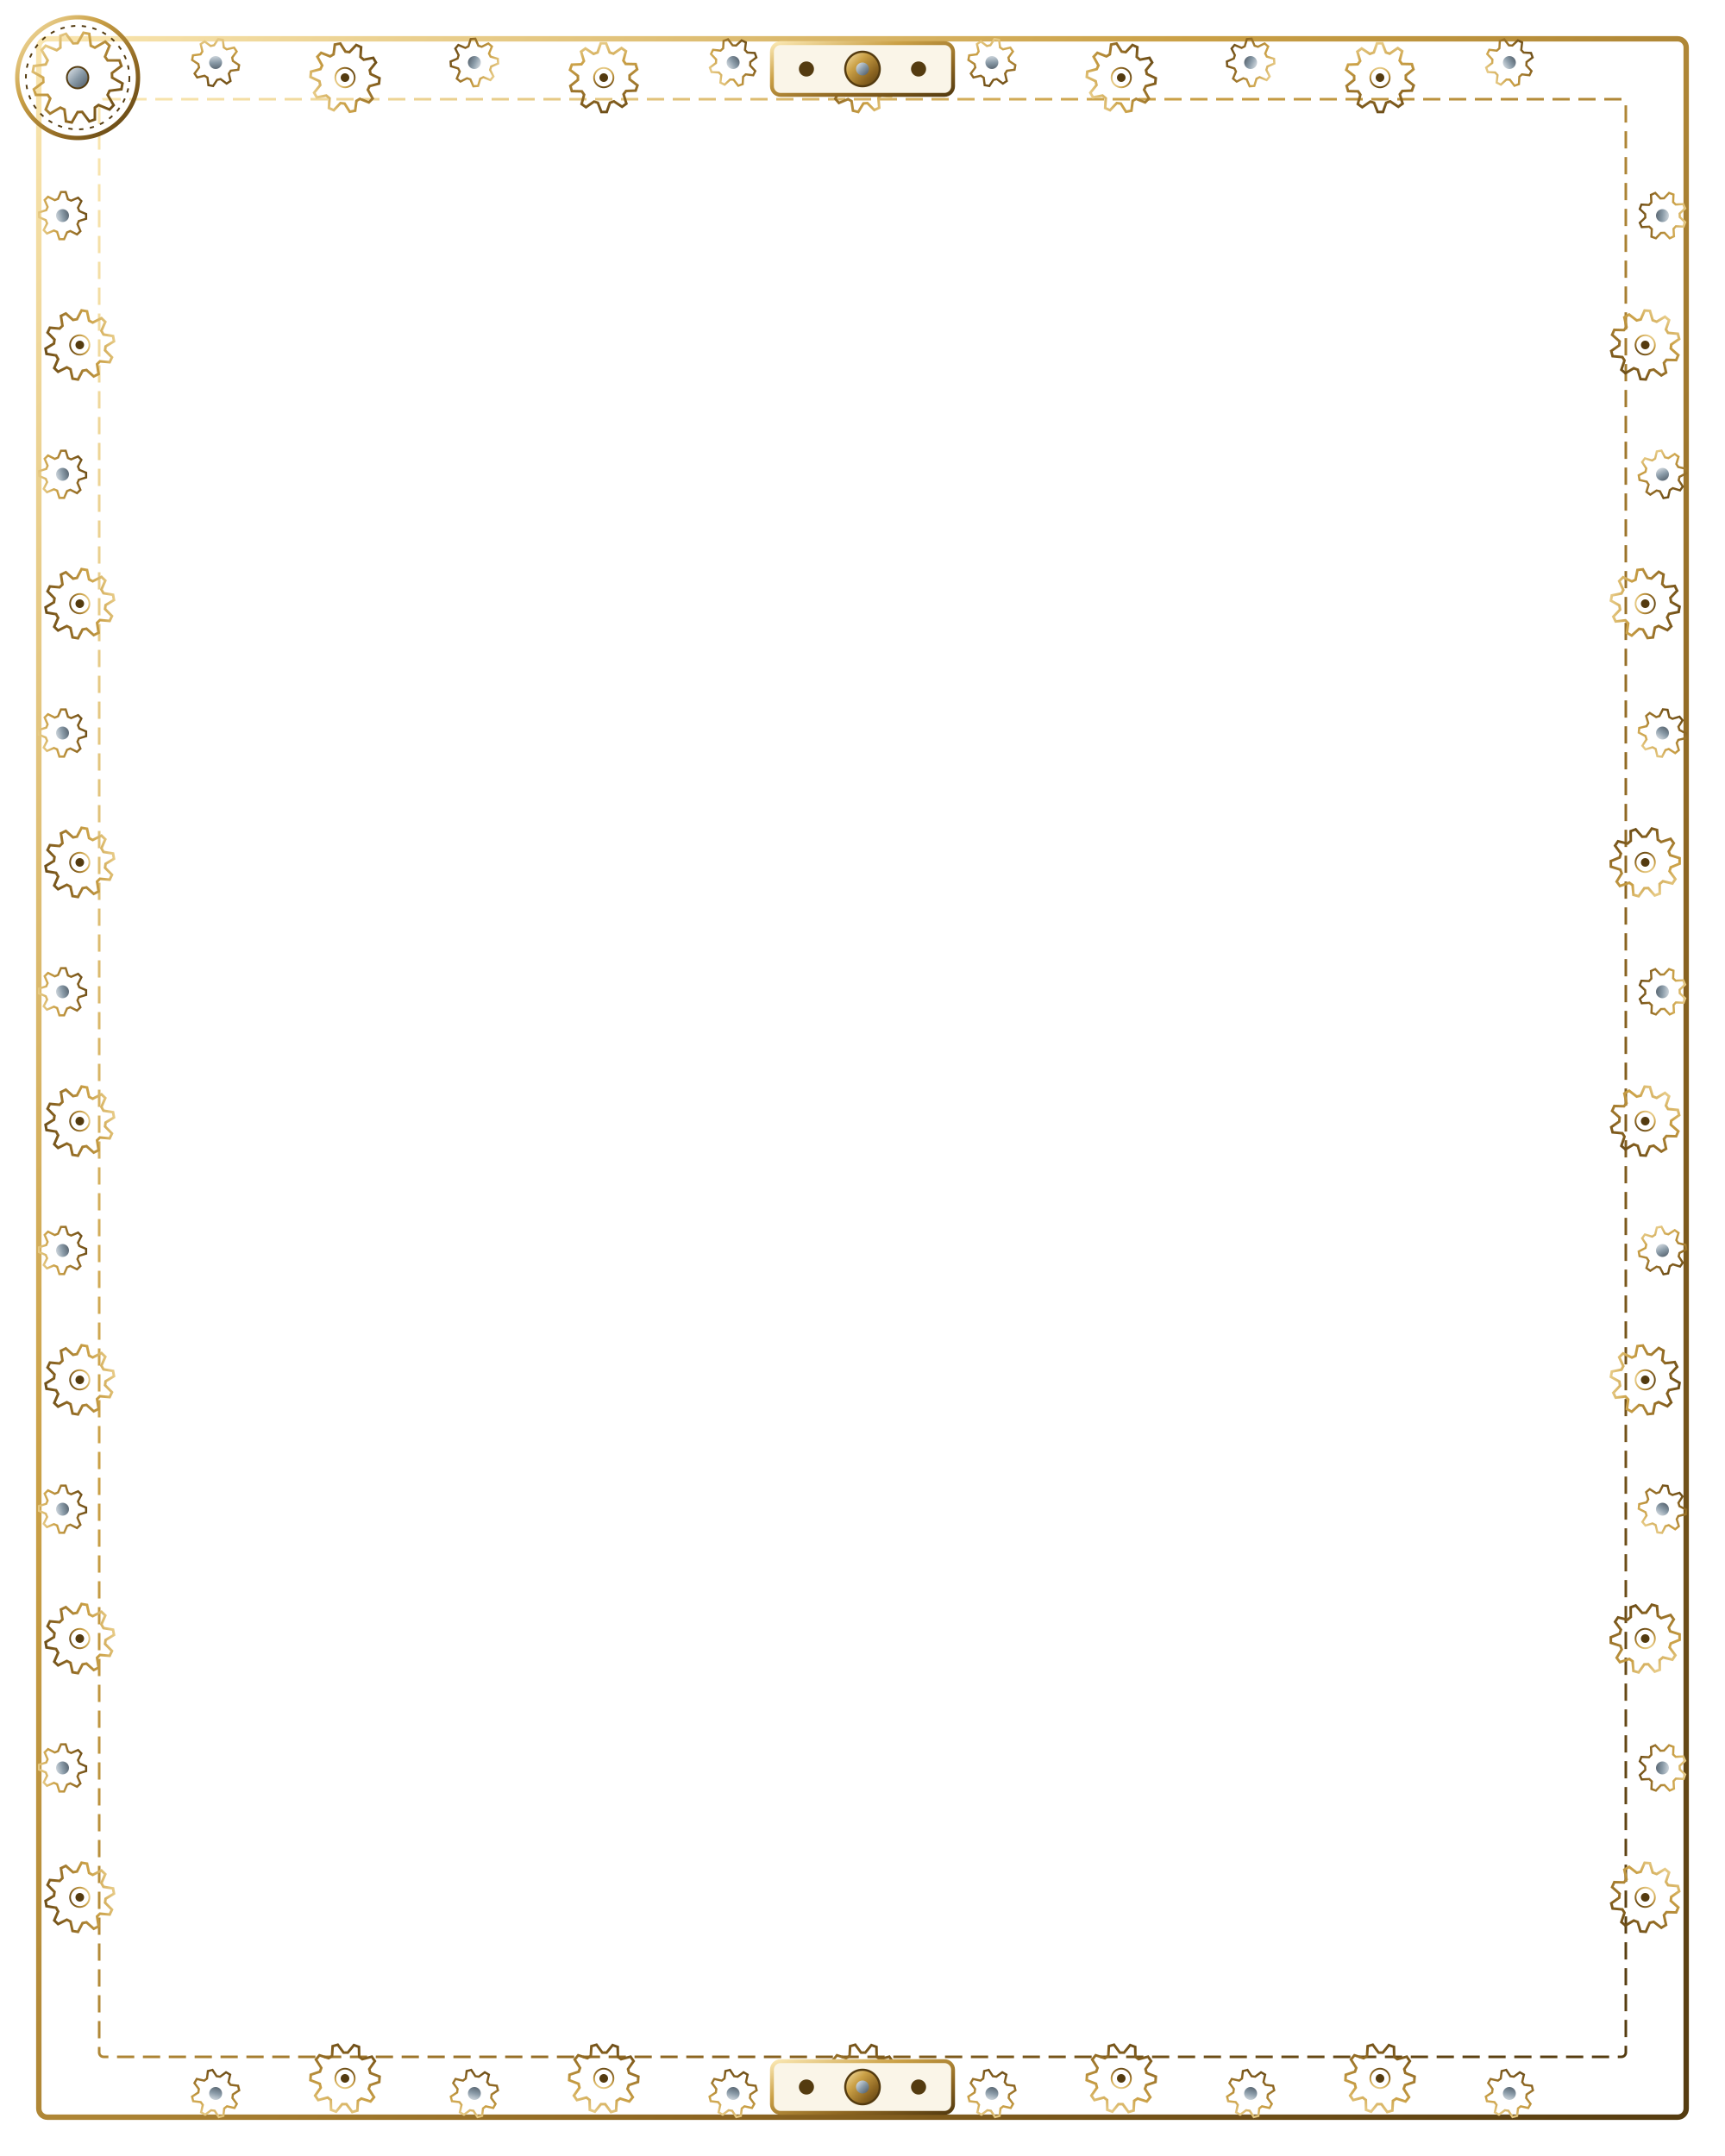
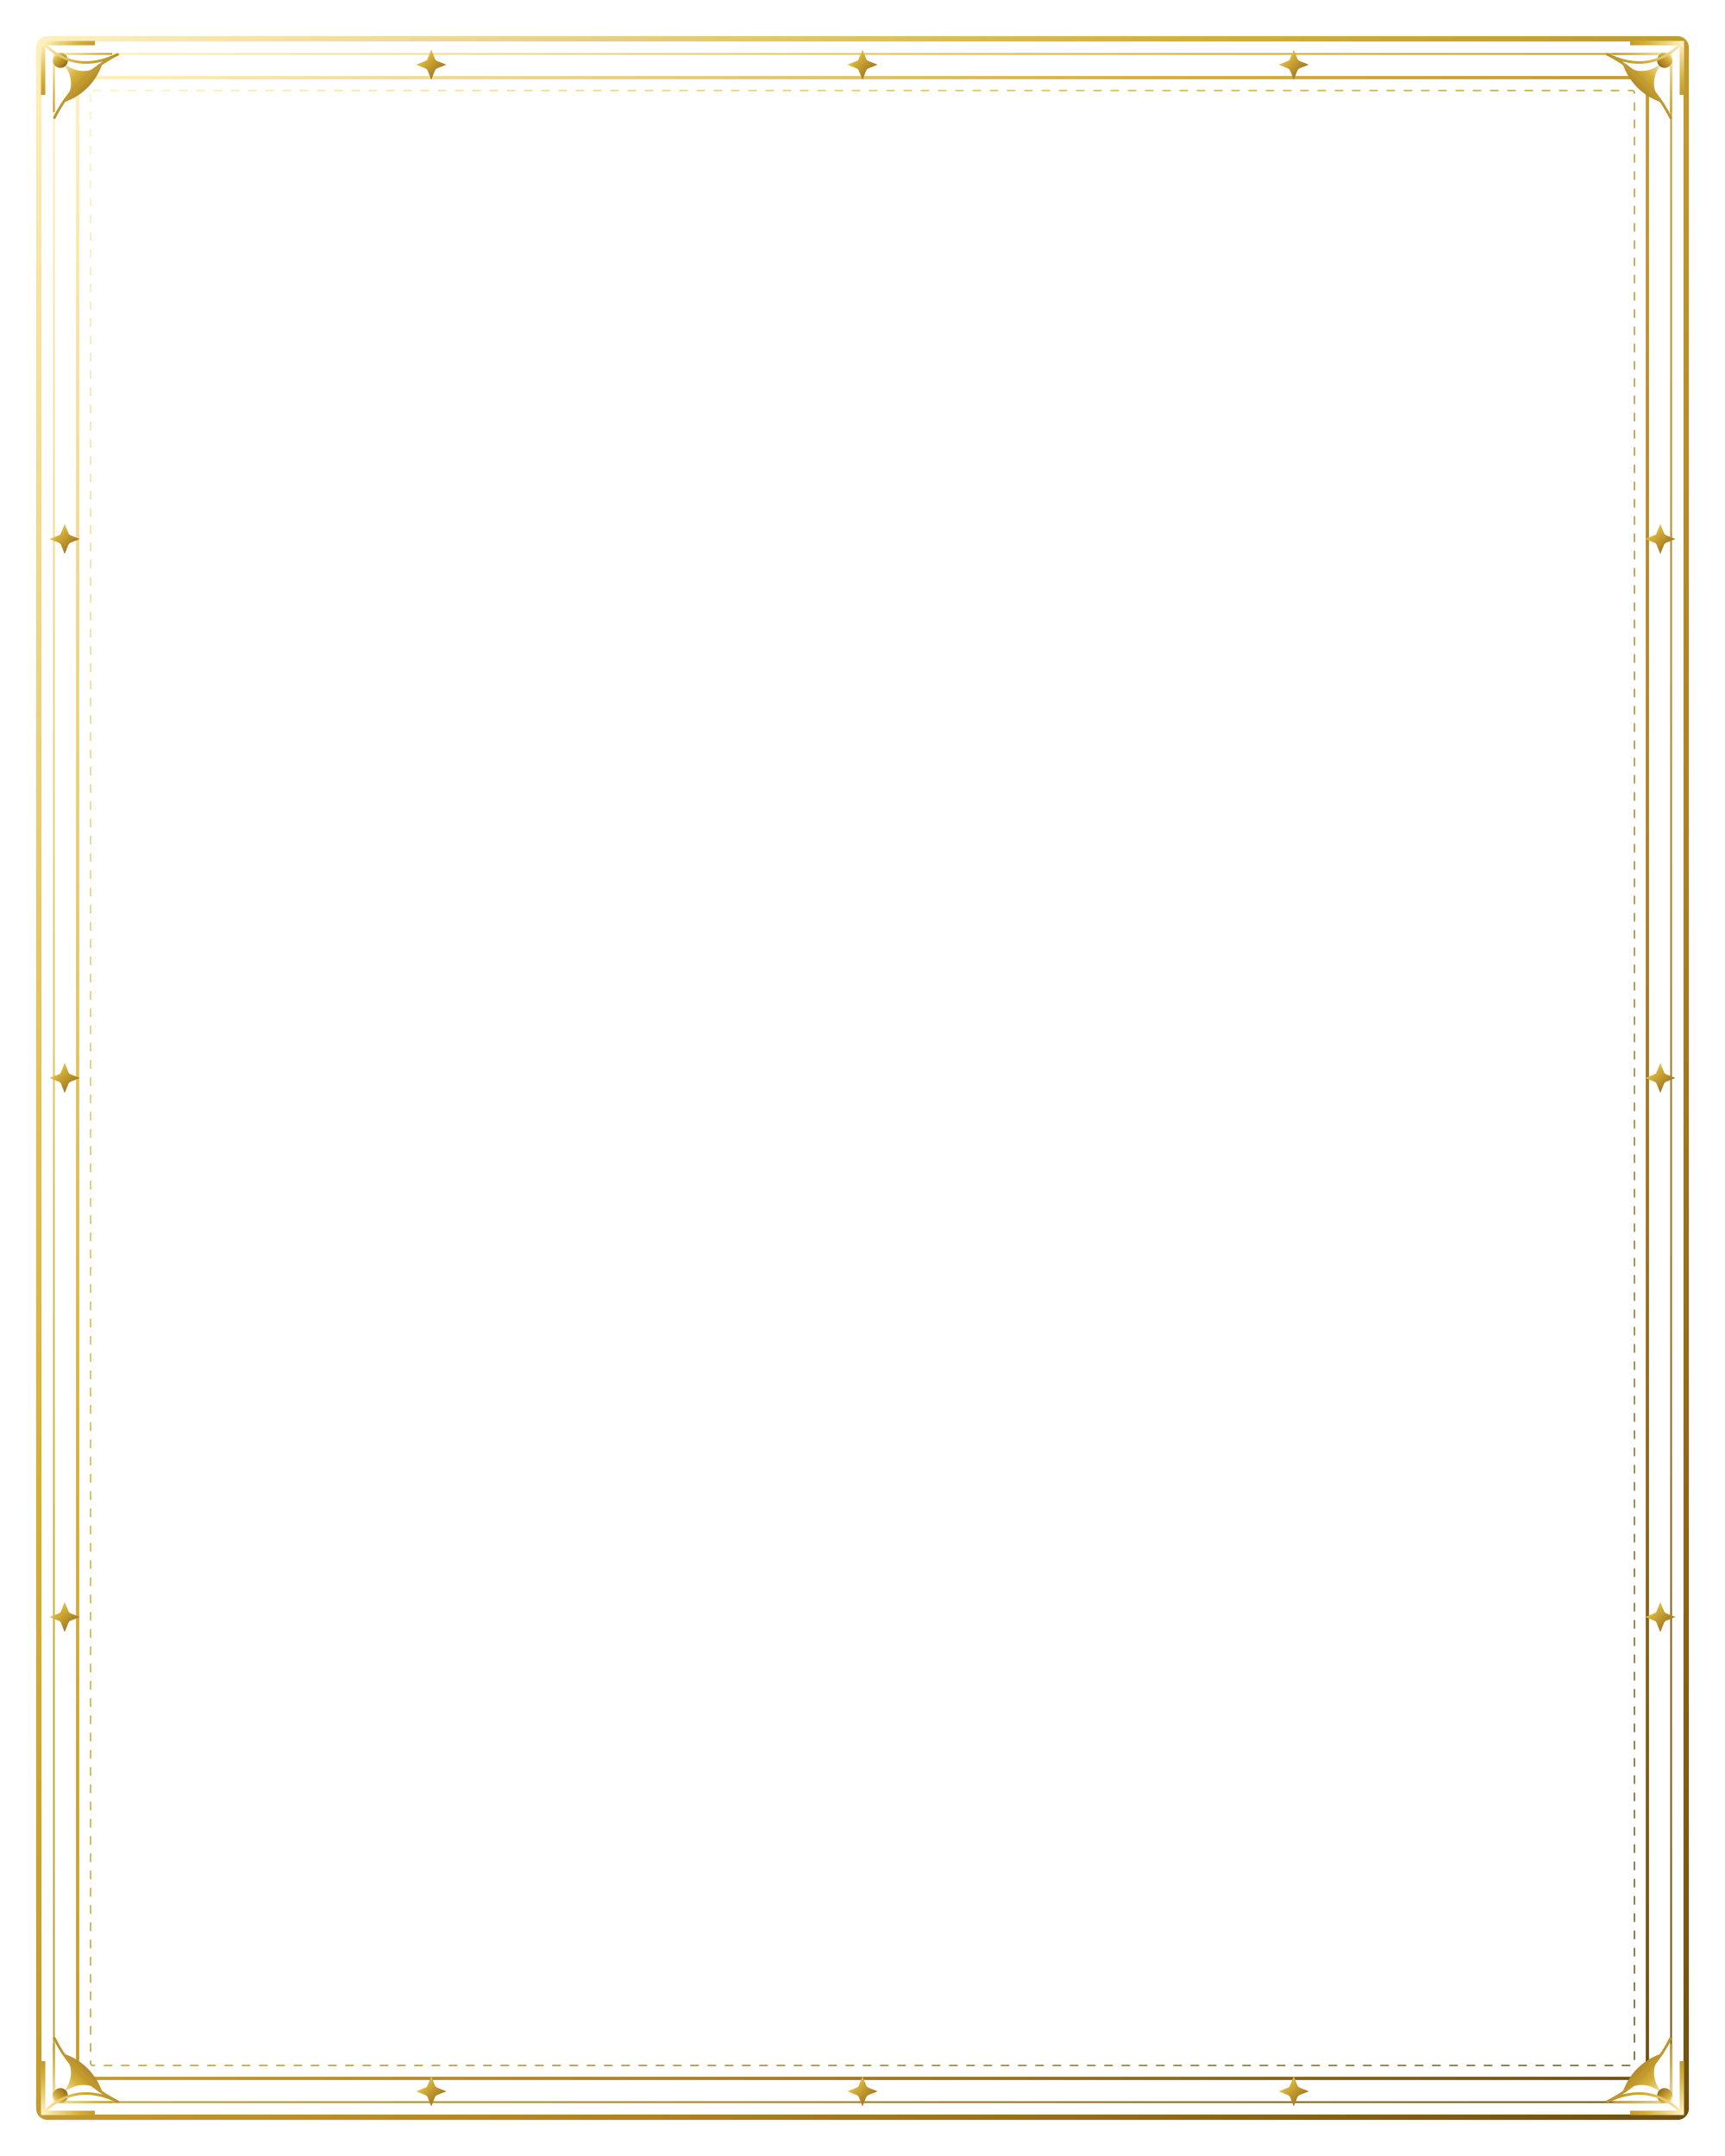
- <svg xmlns="http://www.w3.org/2000/svg" viewBox="0 0 800 1000" width="100%" height="100%">
+ <svg xmlns="http://www.w3.org/2000/svg" viewBox="0 0 800 1000" preserveAspectRatio="none" width="100%" height="100%">
  <defs>
-     <linearGradient id="brass-b2" x1="0%" y1="0%" x2="100%" y2="100%">
-       <stop offset="0%" stop-color="#fae7b2" />
-       <stop offset="35%" stop-color="#caa046" />
-       <stop offset="70%" stop-color="#8c6521" />
-       <stop offset="100%" stop-color="#543b10" />
+     <linearGradient id="gold-bright" x1="0%" y1="0%" x2="100%" y2="100%">
+       <stop offset="0%" stop-color="#fff0bd" />
+       <stop offset="35%" stop-color="#d4af37" />
+       <stop offset="70%" stop-color="#aa8024" />
+       <stop offset="100%" stop-color="#6e4f0f" />
    </linearGradient>
-     <linearGradient id="steel-b2" x1="0%" y1="0%" x2="100%" y2="100%">
-       <stop offset="0%" stop-color="#e8ecf0" />
-       <stop offset="50%" stop-color="#8a9ba8" />
-       <stop offset="100%" stop-color="#4a5560" />
-     </linearGradient>
-     <g id="corner-assembly-b2">
-       <circle cx="36" cy="36" r="28" fill="none" stroke="url(#brass-b2)" stroke-width="2" />
-       <circle cx="36" cy="36" r="24" fill="none" stroke="#543b10" stroke-width="0.8" stroke-dasharray="2,3" />
-       <path d="M 52.0,36.0 L 56.8,38.7 L 56.3,41.4 L 50.8,42.1 L 49.9,44.0 L 52.7,48.8 L 50.8,50.8 L 45.7,48.7 L 44.0,49.9 L 44.0,55.4 L 41.4,56.3 L 38.1,51.9 L 36.0,52.0 L 33.3,56.8 L 30.6,56.3 L 29.9,50.8 L 28.0,49.9 L 23.2,52.7 L 21.2,50.8 L 23.3,45.7 L 22.1,44.0 L 16.6,44.0 L 15.7,41.4 L 20.1,38.1 L 20.0,36.0 L 15.2,33.3 L 15.7,30.6 L 21.2,29.9 L 22.1,28.0 L 19.3,23.2 L 21.2,21.2 L 26.3,23.3 L 28.0,22.1 L 28.0,16.6 L 30.6,15.7 L 33.9,20.1 L 36.0,20.0 L 38.7,15.2 L 41.4,15.7 L 42.1,21.2 L 44.0,22.1 L 48.8,19.3 L 50.8,21.2 L 48.7,26.3 L 49.9,28.0 L 55.4,28.0 L 56.3,30.6 L 51.9,33.9 Z" fill="none" stroke="url(#brass-b2)" stroke-width="1.2" />
-       <line x1="18" y1="36" x2="54" y2="36" stroke="url(#brass-b2)" stroke-width="1.5" />
-       <line x1="36" y1="18" x2="36" y2="54" stroke="url(#brass-b2)" stroke-width="1.5" />
-       <circle cx="36" cy="36" r="5" fill="url(#steel-b2)" stroke="#543b10" stroke-width="0.8" />
+     <g id="fleuron-corner">
+       <path d="M 20,44 L 20,20 L 44,20" fill="none" stroke="url(#gold-bright)" stroke-width="2" />
+       <path d="M 25,52 L 25,25 L 52,25" fill="none" stroke="url(#gold-bright)" stroke-width="0.8" />
+       <path d="M 28,28 C 36,36 45,33 48,28 C 45,38 38,45 28,48 C 33,45 36,36 28,28 Z" fill="url(#gold-bright)" />
+       <circle cx="28" cy="28" r="3.5" fill="url(#gold-bright)" />
+       <path d="M 20,20 Q 35,35 55,25 Q 35,35 25,55" fill="none" stroke="url(#gold-bright)" stroke-width="1.2" />
    </g>
-     <g id="gear-small-b2">
-       <path d="M 8.0,0.0 L 10.8,2.1 L 10.2,4.2 L 6.7,4.4 L 5.7,5.7 L 6.1,9.1 L 4.2,10.2 L 1.6,7.8 L 0.0,8.0 L -2.1,10.8 L -4.2,10.2 L -4.4,6.7 L -5.7,5.7 L -9.1,6.1 L -10.2,4.2 L -7.8,1.6 L -8.0,0.0 L -10.8,-2.1 L -10.2,-4.2 L -6.7,-4.4 L -5.7,-5.7 L -6.1,-9.1 L -4.2,-10.2 L -1.6,-7.8 L -0.0,-8.0 L 2.1,-10.8 L 4.2,-10.2 L 4.4,-6.7 L 5.7,-5.7 L 9.1,-6.1 L 10.2,-4.2 L 7.8,-1.6 Z" fill="none" stroke="url(#brass-b2)" stroke-width="1" />
-       <circle cx="0" cy="0" r="3" fill="url(#steel-b2)" />
-     </g>
-     <g id="gear-med-b2">
-       <path d="M 12.0,0.0 L 15.8,2.5 L 15.2,4.9 L 10.7,5.4 L 9.7,7.1 L 11.3,11.3 L 9.4,12.9 L 5.4,10.7 L 3.7,11.4 L 2.5,15.8 L 0.0,16.0 L -1.9,11.9 L -3.7,11.4 L -7.3,14.3 L -9.4,12.9 L -8.5,8.5 L -9.7,7.1 L -14.3,7.3 L -15.2,4.9 L -11.9,1.9 L -12.0,0.0 L -15.8,-2.5 L -15.2,-4.9 L -10.7,-5.4 L -9.7,-7.1 L -11.3,-11.3 L -9.4,-12.9 L -5.4,-10.7 L -3.7,-11.4 L -2.5,-15.8 L -0.0,-16.0 L 1.9,-11.9 L 3.7,-11.4 L 7.3,-14.3 L 9.4,-12.9 L 8.5,-8.5 L 9.7,-7.1 L 14.3,-7.3 L 15.2,-4.9 L 11.9,-1.9 Z" fill="none" stroke="url(#brass-b2)" stroke-width="1.2" />
-       <circle cx="0" cy="0" r="4.5" fill="none" stroke="url(#brass-b2)" stroke-width="0.8" />
-       <circle cx="0" cy="0" r="2" fill="#543b10" />
+     <g id="edge-rosette">
+       <circle cx="0" cy="0" r="3" fill="url(#gold-bright)" />
+       <polygon points="0,-7 2,-2 7,0 2,2 0,7 -2,2 -7,0 -2,-2" fill="url(#gold-bright)" />
    </g>
  </defs>
-   <rect x="18" y="18" width="764" height="964" rx="4" fill="none" stroke="url(#brass-b2)" stroke-width="2.5" />
-   <rect x="46" y="46" width="708" height="908" rx="2" fill="none" stroke="url(#brass-b2)" stroke-width="1.2" stroke-dasharray="8,4" />
-   <use href="#corner-assembly-b2" x="0" y="0" />
-   <use href="#corner-assembly-b2" x="800" y="0" transform="scale(-1, 1)" />
-   <use href="#corner-assembly-b2" x="0" y="1000" transform="scale(1, -1)" />
-   <use href="#corner-assembly-b2" x="800" y="1000" transform="scale(-1, -1)" />
-   <use href="#gear-small-b2" x="29" y="100" transform="rotate(300,29,100)" />
-   <line x1="32" y1="70" x2="32" y2="130" stroke="url(#brass-b2)" stroke-width="0.8" stroke-dasharray="3,6" />
-   <use href="#gear-small-b2" x="771" y="100" transform="rotate(140,771,100)" />
-   <line x1="768" y1="70" x2="768" y2="130" stroke="url(#brass-b2)" stroke-width="0.8" stroke-dasharray="3,6" />
-   <use href="#gear-med-b2" x="37" y="160" transform="rotate(120,37,160)" />
-   <line x1="32" y1="130" x2="32" y2="190" stroke="url(#brass-b2)" stroke-width="0.8" stroke-dasharray="3,6" />
-   <use href="#gear-med-b2" x="763" y="160" transform="rotate(80,763,160)" />
-   <line x1="768" y1="130" x2="768" y2="190" stroke="url(#brass-b2)" stroke-width="0.8" stroke-dasharray="3,6" />
-   <use href="#gear-small-b2" x="29" y="220" transform="rotate(300,29,220)" />
-   <line x1="32" y1="190" x2="32" y2="250" stroke="url(#brass-b2)" stroke-width="0.8" stroke-dasharray="3,6" />
-   <use href="#gear-small-b2" x="771" y="220" transform="rotate(20,771,220)" />
-   <line x1="768" y1="190" x2="768" y2="250" stroke="url(#brass-b2)" stroke-width="0.8" stroke-dasharray="3,6" />
-   <use href="#gear-med-b2" x="37" y="280" transform="rotate(120,37,280)" />
-   <line x1="32" y1="250" x2="32" y2="310" stroke="url(#brass-b2)" stroke-width="0.8" stroke-dasharray="3,6" />
-   <use href="#gear-med-b2" x="763" y="280" transform="rotate(320,763,280)" />
-   <line x1="768" y1="250" x2="768" y2="310" stroke="url(#brass-b2)" stroke-width="0.8" stroke-dasharray="3,6" />
-   <use href="#gear-small-b2" x="29" y="340" transform="rotate(300,29,340)" />
-   <line x1="32" y1="310" x2="32" y2="370" stroke="url(#brass-b2)" stroke-width="0.8" stroke-dasharray="3,6" />
-   <use href="#gear-small-b2" x="771" y="340" transform="rotate(260,771,340)" />
-   <line x1="768" y1="310" x2="768" y2="370" stroke="url(#brass-b2)" stroke-width="0.8" stroke-dasharray="3,6" />
-   <use href="#gear-med-b2" x="37" y="400" transform="rotate(120,37,400)" />
-   <line x1="32" y1="370" x2="32" y2="430" stroke="url(#brass-b2)" stroke-width="0.8" stroke-dasharray="3,6" />
-   <use href="#gear-med-b2" x="763" y="400" transform="rotate(200,763,400)" />
-   <line x1="768" y1="370" x2="768" y2="430" stroke="url(#brass-b2)" stroke-width="0.8" stroke-dasharray="3,6" />
-   <use href="#gear-small-b2" x="29" y="460" transform="rotate(300,29,460)" />
-   <line x1="32" y1="430" x2="32" y2="490" stroke="url(#brass-b2)" stroke-width="0.8" stroke-dasharray="3,6" />
-   <use href="#gear-small-b2" x="771" y="460" transform="rotate(140,771,460)" />
-   <line x1="768" y1="430" x2="768" y2="490" stroke="url(#brass-b2)" stroke-width="0.8" stroke-dasharray="3,6" />
-   <use href="#gear-med-b2" x="37" y="520" transform="rotate(120,37,520)" />
-   <line x1="32" y1="490" x2="32" y2="550" stroke="url(#brass-b2)" stroke-width="0.8" stroke-dasharray="3,6" />
-   <use href="#gear-med-b2" x="763" y="520" transform="rotate(80,763,520)" />
-   <line x1="768" y1="490" x2="768" y2="550" stroke="url(#brass-b2)" stroke-width="0.8" stroke-dasharray="3,6" />
-   <use href="#gear-small-b2" x="29" y="580" transform="rotate(300,29,580)" />
-   <line x1="32" y1="550" x2="32" y2="610" stroke="url(#brass-b2)" stroke-width="0.8" stroke-dasharray="3,6" />
-   <use href="#gear-small-b2" x="771" y="580" transform="rotate(20,771,580)" />
-   <line x1="768" y1="550" x2="768" y2="610" stroke="url(#brass-b2)" stroke-width="0.8" stroke-dasharray="3,6" />
-   <use href="#gear-med-b2" x="37" y="640" transform="rotate(120,37,640)" />
-   <line x1="32" y1="610" x2="32" y2="670" stroke="url(#brass-b2)" stroke-width="0.8" stroke-dasharray="3,6" />
-   <use href="#gear-med-b2" x="763" y="640" transform="rotate(320,763,640)" />
-   <line x1="768" y1="610" x2="768" y2="670" stroke="url(#brass-b2)" stroke-width="0.8" stroke-dasharray="3,6" />
-   <use href="#gear-small-b2" x="29" y="700" transform="rotate(300,29,700)" />
-   <line x1="32" y1="670" x2="32" y2="730" stroke="url(#brass-b2)" stroke-width="0.8" stroke-dasharray="3,6" />
-   <use href="#gear-small-b2" x="771" y="700" transform="rotate(260,771,700)" />
-   <line x1="768" y1="670" x2="768" y2="730" stroke="url(#brass-b2)" stroke-width="0.8" stroke-dasharray="3,6" />
-   <use href="#gear-med-b2" x="37" y="760" transform="rotate(120,37,760)" />
-   <line x1="32" y1="730" x2="32" y2="790" stroke="url(#brass-b2)" stroke-width="0.8" stroke-dasharray="3,6" />
-   <use href="#gear-med-b2" x="763" y="760" transform="rotate(200,763,760)" />
-   <line x1="768" y1="730" x2="768" y2="790" stroke="url(#brass-b2)" stroke-width="0.8" stroke-dasharray="3,6" />
-   <use href="#gear-small-b2" x="29" y="820" transform="rotate(300,29,820)" />
-   <line x1="32" y1="790" x2="32" y2="850" stroke="url(#brass-b2)" stroke-width="0.8" stroke-dasharray="3,6" />
-   <use href="#gear-small-b2" x="771" y="820" transform="rotate(140,771,820)" />
-   <line x1="768" y1="790" x2="768" y2="850" stroke="url(#brass-b2)" stroke-width="0.8" stroke-dasharray="3,6" />
-   <use href="#gear-med-b2" x="37" y="880" transform="rotate(120,37,880)" />
-   <line x1="32" y1="850" x2="32" y2="910" stroke="url(#brass-b2)" stroke-width="0.8" stroke-dasharray="3,6" />
-   <use href="#gear-med-b2" x="763" y="880" transform="rotate(80,763,880)" />
-   <line x1="768" y1="850" x2="768" y2="910" stroke="url(#brass-b2)" stroke-width="0.8" stroke-dasharray="3,6" />
-   <use href="#gear-small-b2" x="100" y="29" transform="rotate(40,100,29)" />
-   <line x1="70" y1="32" x2="130" y2="32" stroke="url(#brass-b2)" stroke-width="0.8" stroke-dasharray="3,6" />
-   <use href="#gear-small-b2" x="100" y="971" transform="rotate(240,100,971)" />
-   <line x1="70" y1="968" x2="130" y2="968" stroke="url(#brass-b2)" stroke-width="0.8" stroke-dasharray="3,6" />
-   <use href="#gear-med-b2" x="160" y="36" transform="rotate(280,160,36)" />
-   <line x1="130" y1="32" x2="190" y2="32" stroke="url(#brass-b2)" stroke-width="0.8" stroke-dasharray="3,6" />
-   <use href="#gear-med-b2" x="160" y="964" transform="rotate(240,160,964)" />
-   <line x1="130" y1="968" x2="190" y2="968" stroke="url(#brass-b2)" stroke-width="0.8" stroke-dasharray="3,6" />
-   <use href="#gear-small-b2" x="220" y="29" transform="rotate(160,220,29)" />
-   <line x1="190" y1="32" x2="250" y2="32" stroke="url(#brass-b2)" stroke-width="0.8" stroke-dasharray="3,6" />
-   <use href="#gear-small-b2" x="220" y="971" transform="rotate(240,220,971)" />
-   <line x1="190" y1="968" x2="250" y2="968" stroke="url(#brass-b2)" stroke-width="0.8" stroke-dasharray="3,6" />
-   <use href="#gear-med-b2" x="280" y="36" transform="rotate(40,280,36)" />
-   <line x1="250" y1="32" x2="310" y2="32" stroke="url(#brass-b2)" stroke-width="0.8" stroke-dasharray="3,6" />
-   <use href="#gear-med-b2" x="280" y="964" transform="rotate(240,280,964)" />
-   <line x1="250" y1="968" x2="310" y2="968" stroke="url(#brass-b2)" stroke-width="0.8" stroke-dasharray="3,6" />
-   <use href="#gear-small-b2" x="340" y="29" transform="rotate(280,340,29)" />
-   <line x1="310" y1="32" x2="370" y2="32" stroke="url(#brass-b2)" stroke-width="0.8" stroke-dasharray="3,6" />
-   <use href="#gear-small-b2" x="340" y="971" transform="rotate(240,340,971)" />
-   <line x1="310" y1="968" x2="370" y2="968" stroke="url(#brass-b2)" stroke-width="0.8" stroke-dasharray="3,6" />
-   <use href="#gear-med-b2" x="400" y="36" transform="rotate(160,400,36)" />
-   <line x1="370" y1="32" x2="430" y2="32" stroke="url(#brass-b2)" stroke-width="0.8" stroke-dasharray="3,6" />
-   <use href="#gear-med-b2" x="400" y="964" transform="rotate(240,400,964)" />
-   <line x1="370" y1="968" x2="430" y2="968" stroke="url(#brass-b2)" stroke-width="0.8" stroke-dasharray="3,6" />
-   <use href="#gear-small-b2" x="460" y="29" transform="rotate(40,460,29)" />
-   <line x1="430" y1="32" x2="490" y2="32" stroke="url(#brass-b2)" stroke-width="0.8" stroke-dasharray="3,6" />
-   <use href="#gear-small-b2" x="460" y="971" transform="rotate(240,460,971)" />
-   <line x1="430" y1="968" x2="490" y2="968" stroke="url(#brass-b2)" stroke-width="0.8" stroke-dasharray="3,6" />
-   <use href="#gear-med-b2" x="520" y="36" transform="rotate(280,520,36)" />
-   <line x1="490" y1="32" x2="550" y2="32" stroke="url(#brass-b2)" stroke-width="0.8" stroke-dasharray="3,6" />
-   <use href="#gear-med-b2" x="520" y="964" transform="rotate(240,520,964)" />
-   <line x1="490" y1="968" x2="550" y2="968" stroke="url(#brass-b2)" stroke-width="0.8" stroke-dasharray="3,6" />
-   <use href="#gear-small-b2" x="580" y="29" transform="rotate(160,580,29)" />
-   <line x1="550" y1="32" x2="610" y2="32" stroke="url(#brass-b2)" stroke-width="0.8" stroke-dasharray="3,6" />
-   <use href="#gear-small-b2" x="580" y="971" transform="rotate(240,580,971)" />
-   <line x1="550" y1="968" x2="610" y2="968" stroke="url(#brass-b2)" stroke-width="0.8" stroke-dasharray="3,6" />
-   <use href="#gear-med-b2" x="640" y="36" transform="rotate(40,640,36)" />
-   <line x1="610" y1="32" x2="670" y2="32" stroke="url(#brass-b2)" stroke-width="0.8" stroke-dasharray="3,6" />
-   <use href="#gear-med-b2" x="640" y="964" transform="rotate(240,640,964)" />
-   <line x1="610" y1="968" x2="670" y2="968" stroke="url(#brass-b2)" stroke-width="0.8" stroke-dasharray="3,6" />
-   <use href="#gear-small-b2" x="700" y="29" transform="rotate(280,700,29)" />
-   <line x1="670" y1="32" x2="730" y2="32" stroke="url(#brass-b2)" stroke-width="0.8" stroke-dasharray="3,6" />
-   <use href="#gear-small-b2" x="700" y="971" transform="rotate(240,700,971)" />
-   <line x1="670" y1="968" x2="730" y2="968" stroke="url(#brass-b2)" stroke-width="0.8" stroke-dasharray="3,6" />
-   <g transform="translate(400, 32)">
-     <rect x="-42" y="-12" width="84" height="24" rx="4" fill="#faf5e8" stroke="url(#brass-b2)" stroke-width="1.8" />
-     <circle cx="0" cy="0" r="8" fill="url(#brass-b2)" stroke="#543b10" stroke-width="1" />
-     <circle cx="0" cy="0" r="3" fill="url(#steel-b2)" />
-     <circle cx="-26" cy="0" r="3.5" fill="#543b10" />
-     <circle cx="26" cy="0" r="3.5" fill="#543b10" />
-   </g>
-   <g transform="translate(400, 968)">
-     <rect x="-42" y="-12" width="84" height="24" rx="4" fill="#faf5e8" stroke="url(#brass-b2)" stroke-width="1.8" />
-     <circle cx="0" cy="0" r="8" fill="url(#brass-b2)" stroke="#543b10" stroke-width="1" />
-     <circle cx="0" cy="0" r="3" fill="url(#steel-b2)" />
-     <circle cx="-26" cy="0" r="3.5" fill="#543b10" />
-     <circle cx="26" cy="0" r="3.5" fill="#543b10" />
-   </g>
+   <rect x="18" y="18" width="764" height="964" rx="4" fill="none" stroke="url(#gold-bright)" stroke-width="2.5" />
+   <rect x="25" y="25" width="750" height="950" rx="3" fill="none" stroke="url(#gold-bright)" stroke-width="0.8" />
+   <rect x="36" y="36" width="728" height="928" rx="2" fill="none" stroke="url(#gold-bright)" stroke-width="1.5" />
+   <rect x="42" y="42" width="716" height="916" rx="1" fill="none" stroke="url(#gold-bright)" stroke-width="0.6" stroke-dasharray="4,4" />
+   <use href="#fleuron-corner" x="0" y="0" />
+   <use href="#fleuron-corner" transform="translate(800, 0) scale(-1, 1)" />
+   <use href="#fleuron-corner" transform="translate(0, 1000) scale(1, -1)" />
+   <use href="#fleuron-corner" transform="translate(800, 1000) scale(-1, -1)" />
+   <use href="#edge-rosette" x="200" y="30" />
+   <use href="#edge-rosette" x="200" y="970" />
+   <use href="#edge-rosette" x="30" y="250" />
+   <use href="#edge-rosette" x="770" y="250" />
+   <use href="#edge-rosette" x="400" y="30" />
+   <use href="#edge-rosette" x="400" y="970" />
+   <use href="#edge-rosette" x="30" y="500" />
+   <use href="#edge-rosette" x="770" y="500" />
+   <use href="#edge-rosette" x="600" y="30" />
+   <use href="#edge-rosette" x="600" y="970" />
+   <use href="#edge-rosette" x="30" y="750" />
+   <use href="#edge-rosette" x="770" y="750" />
</svg>
